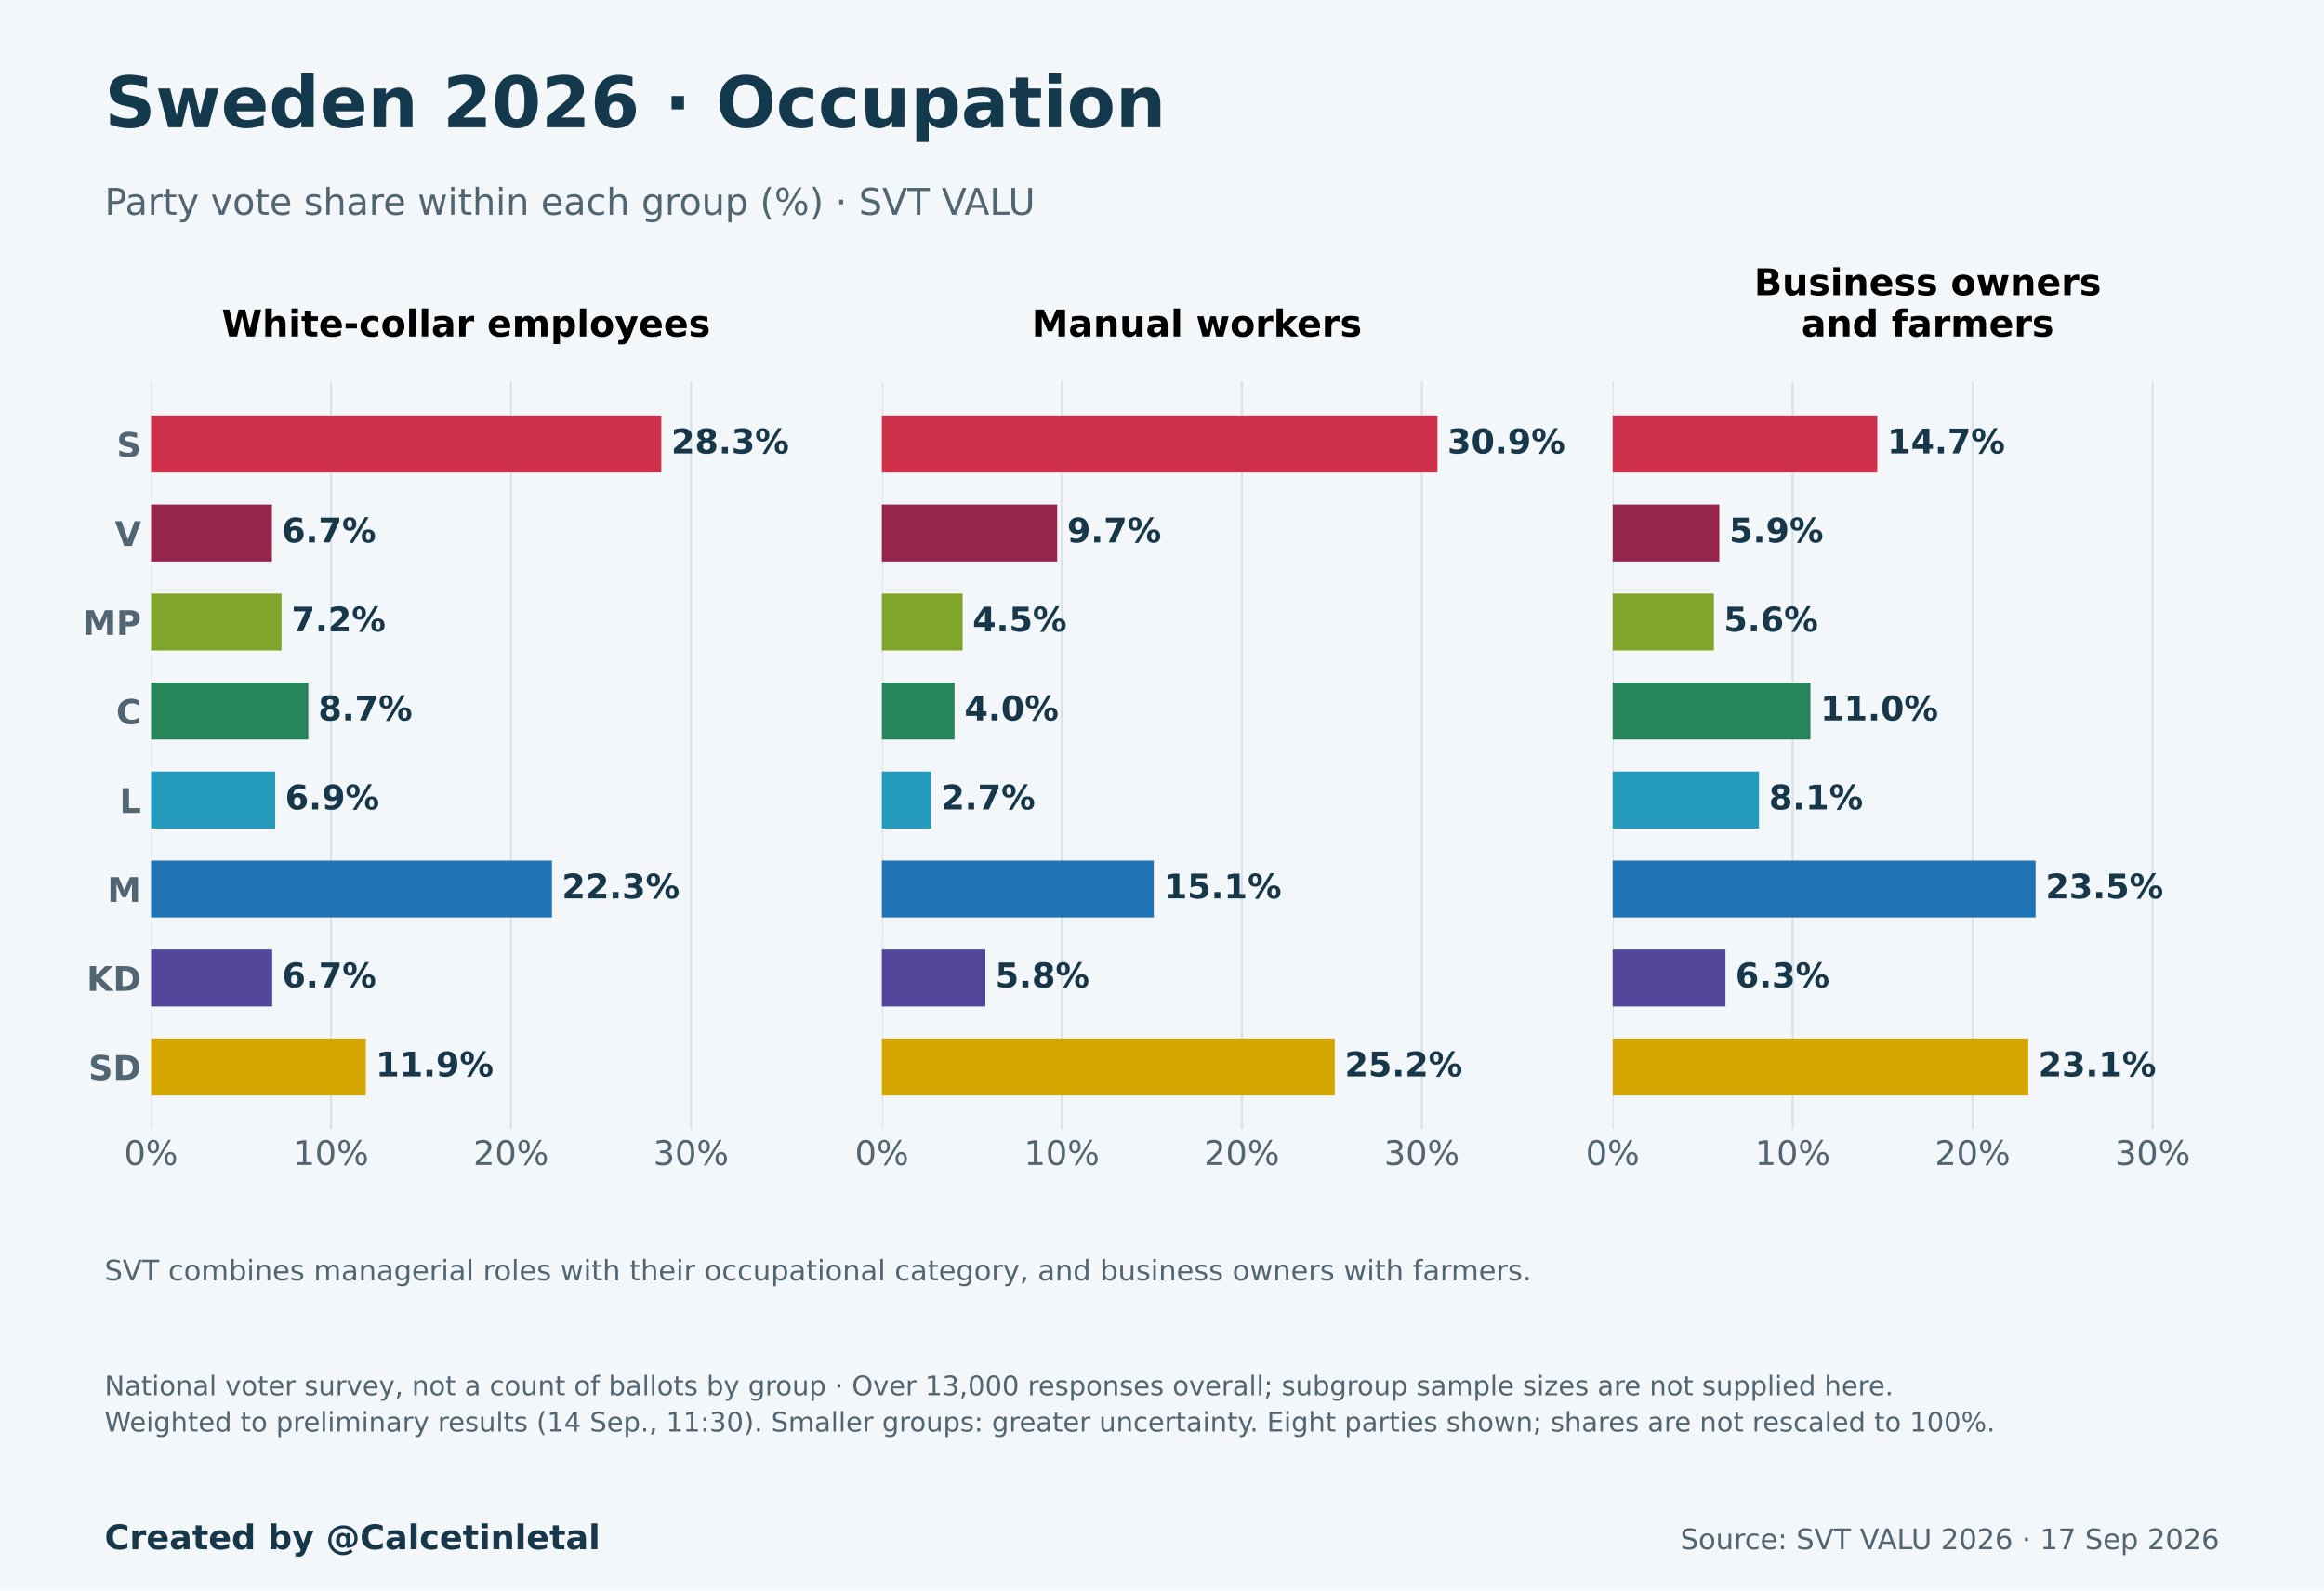
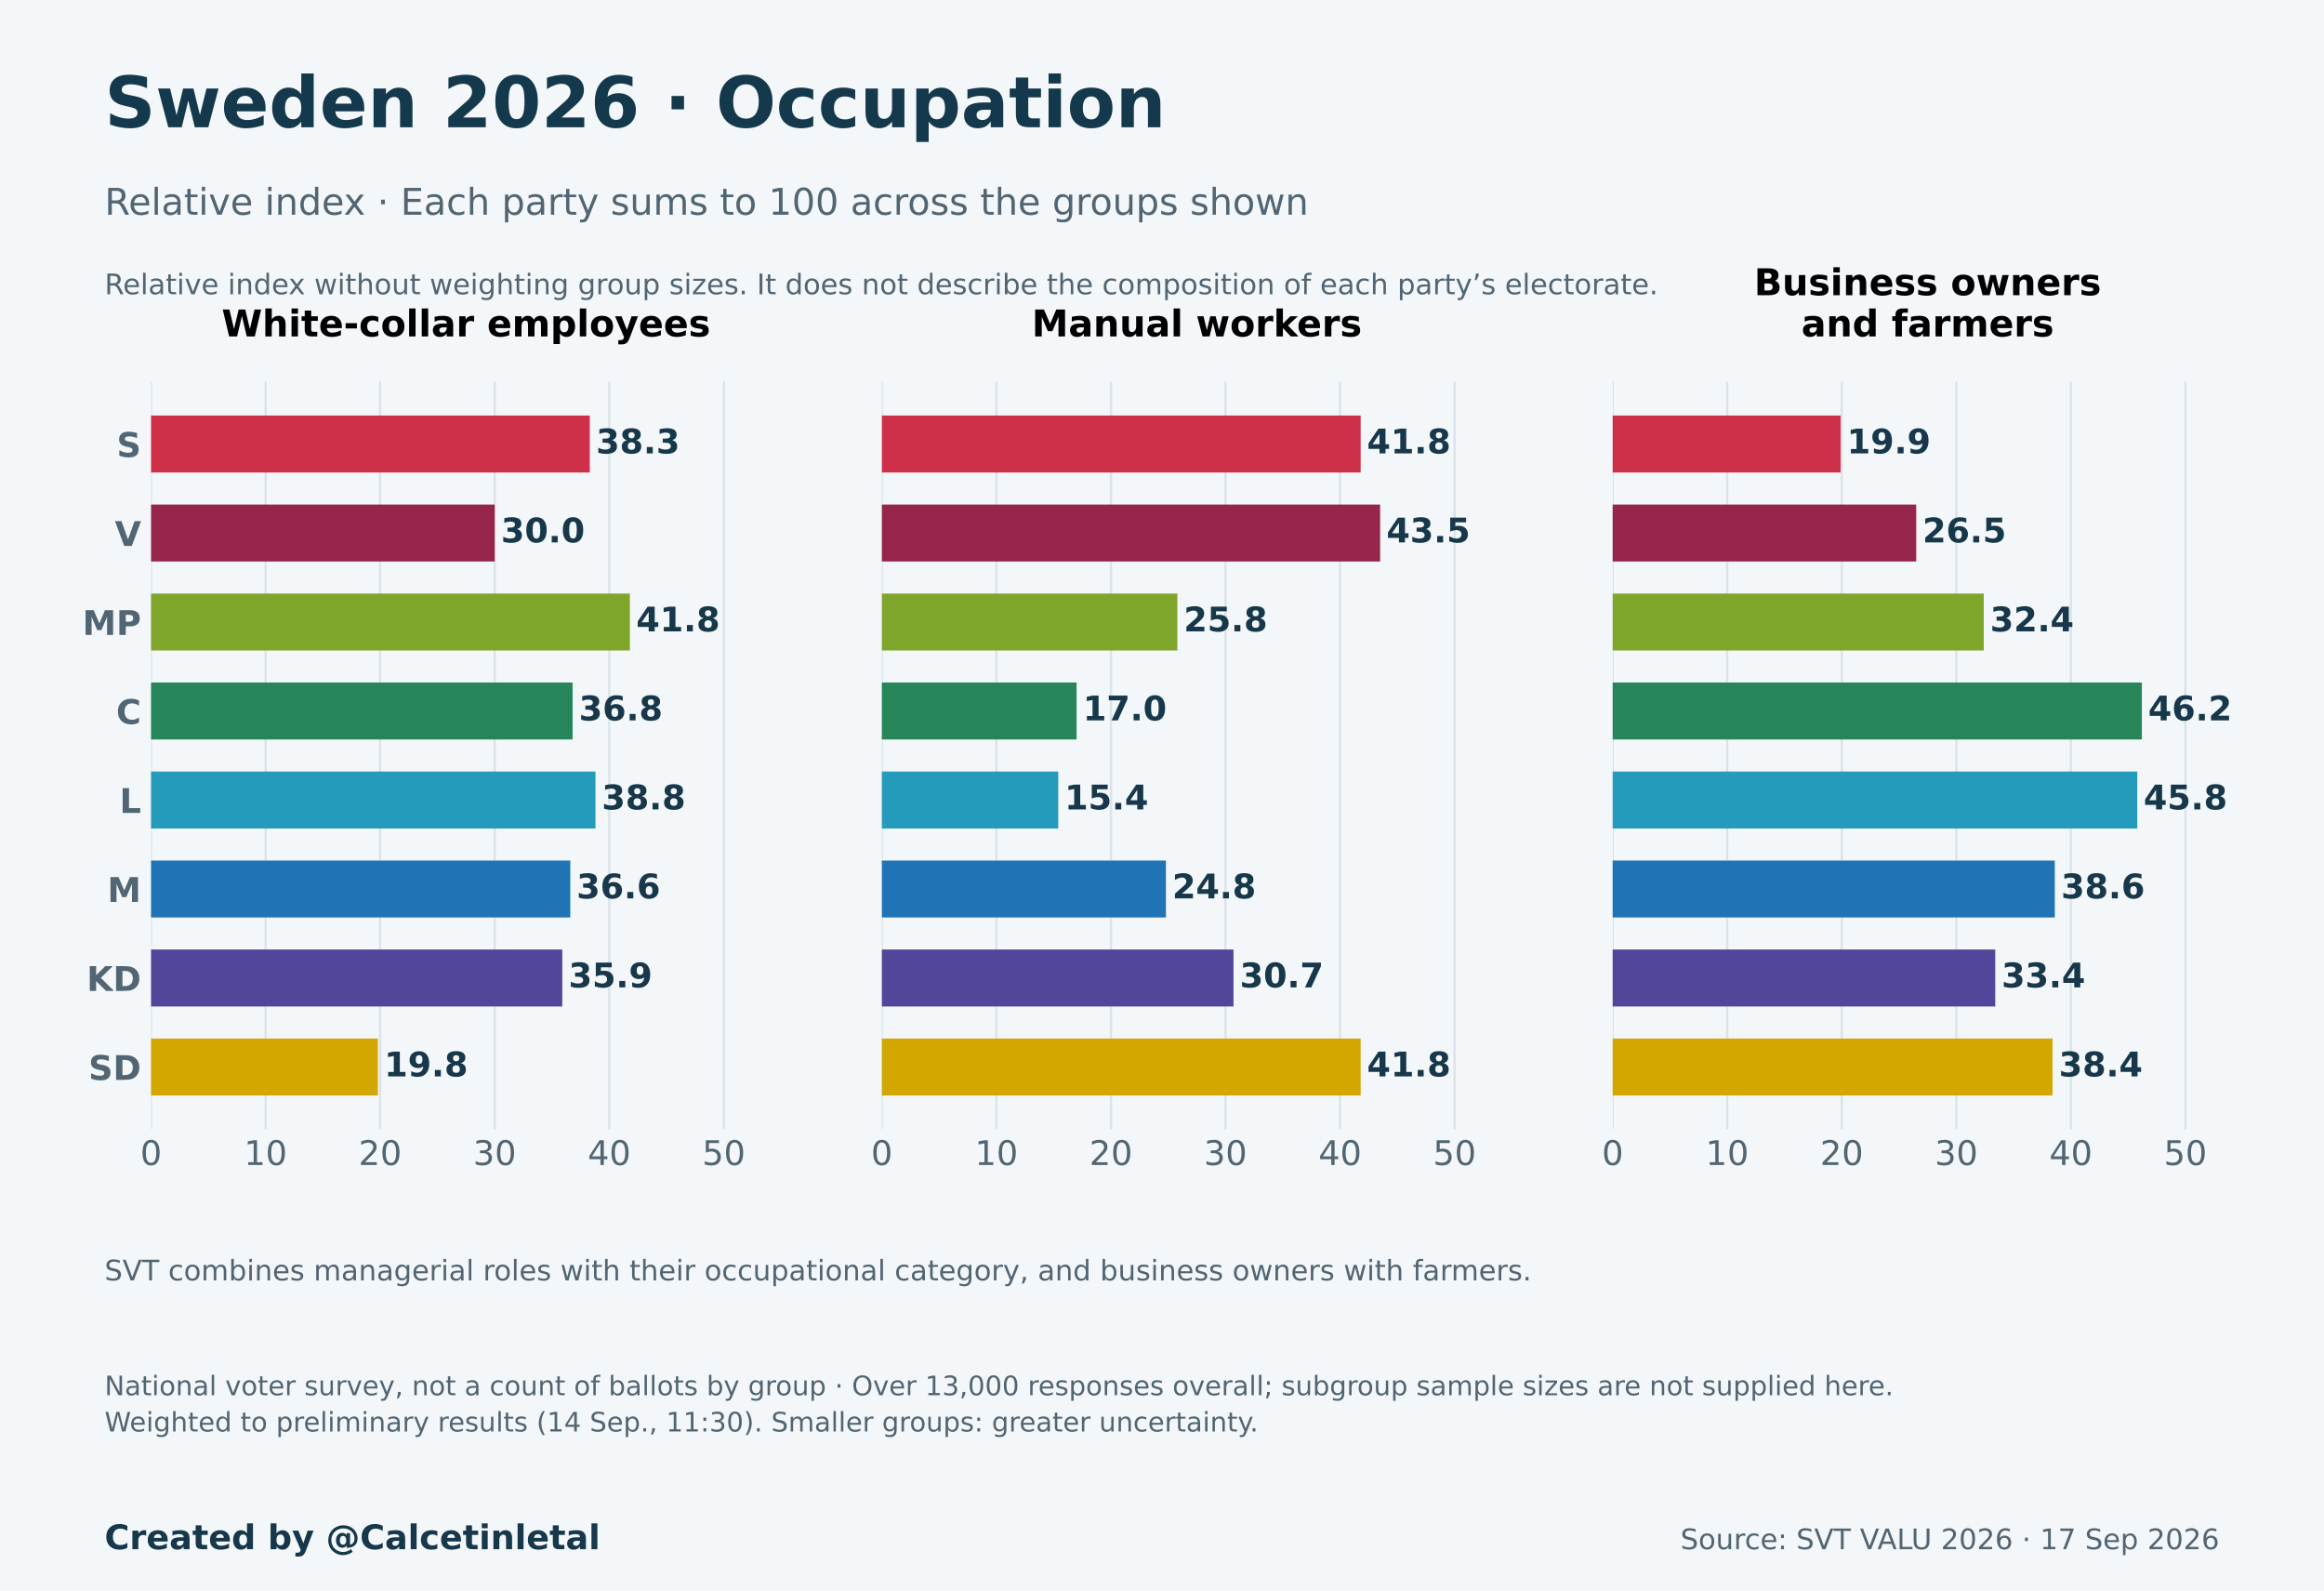
<svg xmlns="http://www.w3.org/2000/svg" xmlns:xlink="http://www.w3.org/1999/xlink" width="820.8pt" height="561.6pt" viewBox="0 0 820.8 561.6" version="1.1">
  <defs>
    <style type="text/css">*{stroke-linejoin: round; stroke-linecap: butt}</style>
  </defs>
  <g id="figure_1">
    <g id="patch_1">
-       <path d="M 0 561.6  L 820.8 561.6  L 820.8 0  L 0 0  z " style="fill: #f4f7fa" />
+       <path d="M 0 561.6 L 820.8 561.6 L 820.8 0 L 0 0 z " style="fill: #f4f7fa" />
    </g>
    <g id="axes_1">
      <g id="patch_2">
-         <path d="M 53.352 398.736  L 275.858 398.736  L 275.858 134.784  L 53.352 134.784  z " style="fill: #f4f7fa" />
+         <path d="M 53.352 398.736 L 275.858 398.736 L 275.858 134.784 L 53.352 134.784 z " style="fill: #f4f7fa" />
      </g>
      <g id="matplotlib.axis_1">
        <g id="xtick_1">
          <g id="line2d_1">
-             <path d="M 53.352 398.736  L 53.352 134.784  " clip-path="url(#pcc31efb329)" style="fill: none; stroke: #dae3eb; stroke-width: 0.8; stroke-linecap: square" />
+             <path d="M 53.352 398.736 L 53.352 134.784 " clip-path="url(#p7b05f5a764)" style="fill: none; stroke: #dae3eb; stroke-width: 0.8; stroke-linecap: square" />
          </g>
          <g id="line2d_2" />
          <g id="text_1">
-             <text style="font-size: 12px; font-family: 'DejaVu Sans'; text-anchor: middle; fill: #516572" x="53.352" y="411.354" transform="rotate(-0 53.352 411.3541)">0%</text>
+             <text style="font-size: 12px; font-family: 'DejaVu Sans'; text-anchor: middle; fill: #516572" x="53.352" y="411.354" transform="rotate(-0 53.352 411.3541)">0</text>
          </g>
        </g>
        <g id="xtick_2">
          <g id="line2d_3">
-             <path d="M 116.925 398.736  L 116.925 134.784  " clip-path="url(#pcc31efb329)" style="fill: none; stroke: #dae3eb; stroke-width: 0.8; stroke-linecap: square" />
+             <path d="M 93.808 398.736 L 93.808 134.784 " clip-path="url(#p7b05f5a764)" style="fill: none; stroke: #dae3eb; stroke-width: 0.8; stroke-linecap: square" />
          </g>
          <g id="line2d_4" />
          <g id="text_2">
-             <text style="font-size: 12px; font-family: 'DejaVu Sans'; text-anchor: middle; fill: #516572" x="116.925" y="411.354" transform="rotate(-0 116.9252 411.3541)">10%</text>
+             <text style="font-size: 12px; font-family: 'DejaVu Sans'; text-anchor: middle; fill: #516572" x="93.808" y="411.354" transform="rotate(-0 93.80764 411.3541)">10</text>
          </g>
        </g>
        <g id="xtick_3">
          <g id="line2d_5">
-             <path d="M 180.498 398.736  L 180.498 134.784  " clip-path="url(#pcc31efb329)" style="fill: none; stroke: #dae3eb; stroke-width: 0.8; stroke-linecap: square" />
+             <path d="M 134.263 398.736 L 134.263 134.784 " clip-path="url(#p7b05f5a764)" style="fill: none; stroke: #dae3eb; stroke-width: 0.8; stroke-linecap: square" />
          </g>
          <g id="line2d_6" />
          <g id="text_3">
-             <text style="font-size: 12px; font-family: 'DejaVu Sans'; text-anchor: middle; fill: #516572" x="180.498" y="411.354" transform="rotate(-0 180.4983 411.3541)">20%</text>
+             <text style="font-size: 12px; font-family: 'DejaVu Sans'; text-anchor: middle; fill: #516572" x="134.263" y="411.354" transform="rotate(-0 134.2633 411.3541)">20</text>
          </g>
        </g>
        <g id="xtick_4">
          <g id="line2d_7">
-             <path d="M 244.071 398.736  L 244.071 134.784  " clip-path="url(#pcc31efb329)" style="fill: none; stroke: #dae3eb; stroke-width: 0.8; stroke-linecap: square" />
+             <path d="M 174.719 398.736 L 174.719 134.784 " clip-path="url(#p7b05f5a764)" style="fill: none; stroke: #dae3eb; stroke-width: 0.8; stroke-linecap: square" />
          </g>
          <g id="line2d_8" />
          <g id="text_4">
-             <text style="font-size: 12px; font-family: 'DejaVu Sans'; text-anchor: middle; fill: #516572" x="244.071" y="411.354" transform="rotate(-0 244.0714 411.3541)">30%</text>
+             <text style="font-size: 12px; font-family: 'DejaVu Sans'; text-anchor: middle; fill: #516572" x="174.719" y="411.354" transform="rotate(-0 174.7189 411.3541)">30</text>
+           </g>
+         </g>
+         <g id="xtick_5">
+           <g id="line2d_9">
+             <path d="M 215.175 398.736 L 215.175 134.784 " clip-path="url(#p7b05f5a764)" style="fill: none; stroke: #dae3eb; stroke-width: 0.8; stroke-linecap: square" />
+           </g>
+           <g id="line2d_10" />
+           <g id="text_5">
+             <text style="font-size: 12px; font-family: 'DejaVu Sans'; text-anchor: middle; fill: #516572" x="215.175" y="411.354" transform="rotate(-0 215.1746 411.3541)">40</text>
+           </g>
+         </g>
+         <g id="xtick_6">
+           <g id="line2d_11">
+             <path d="M 255.63 398.736 L 255.63 134.784 " clip-path="url(#p7b05f5a764)" style="fill: none; stroke: #dae3eb; stroke-width: 0.8; stroke-linecap: square" />
+           </g>
+           <g id="line2d_12" />
+           <g id="text_6">
+             <text style="font-size: 12px; font-family: 'DejaVu Sans'; text-anchor: middle; fill: #516572" x="255.63" y="411.354" transform="rotate(-0 255.6302 411.3541)">50</text>
          </g>
        </g>
      </g>
      <g id="matplotlib.axis_2">
        <g id="ytick_1">
-           <g id="line2d_9" />
-           <g id="text_5">
+           <g id="line2d_13" />
+           <g id="text_7">
            <text style="font-weight: 700; font-size: 12px; font-family: 'DejaVu Sans'; text-anchor: end; fill: #516572" x="49.852" y="161.339" transform="rotate(-0 49.852 161.3391)">S</text>
          </g>
        </g>
        <g id="ytick_2">
-           <g id="line2d_10" />
-           <g id="text_6">
+           <g id="line2d_14" />
+           <g id="text_8">
            <text style="font-weight: 700; font-size: 12px; font-family: 'DejaVu Sans'; text-anchor: end; fill: #516572" x="49.852" y="192.762" transform="rotate(-0 49.852 192.7619)">V</text>
          </g>
        </g>
        <g id="ytick_3">
-           <g id="line2d_11" />
-           <g id="text_7">
+           <g id="line2d_15" />
+           <g id="text_9">
            <text style="font-weight: 700; font-size: 12px; font-family: 'DejaVu Sans'; text-anchor: end; fill: #516572" x="49.852" y="224.185" transform="rotate(-0 49.852 224.1848)">MP</text>
          </g>
        </g>
        <g id="ytick_4">
-           <g id="line2d_12" />
-           <g id="text_8">
+           <g id="line2d_16" />
+           <g id="text_10">
            <text style="font-weight: 700; font-size: 12px; font-family: 'DejaVu Sans'; text-anchor: end; fill: #516572" x="49.852" y="255.608" transform="rotate(-0 49.852 255.6076)">C</text>
          </g>
        </g>
        <g id="ytick_5">
-           <g id="line2d_13" />
-           <g id="text_9">
+           <g id="line2d_17" />
+           <g id="text_11">
            <text style="font-weight: 700; font-size: 12px; font-family: 'DejaVu Sans'; text-anchor: end; fill: #516572" x="49.852" y="287.03" transform="rotate(-0 49.852 287.0305)">L</text>
          </g>
        </g>
        <g id="ytick_6">
-           <g id="line2d_14" />
-           <g id="text_10">
+           <g id="line2d_18" />
+           <g id="text_12">
            <text style="font-weight: 700; font-size: 12px; font-family: 'DejaVu Sans'; text-anchor: end; fill: #516572" x="49.852" y="318.453" transform="rotate(-0 49.852 318.4533)">M</text>
          </g>
        </g>
        <g id="ytick_7">
-           <g id="line2d_15" />
-           <g id="text_11">
+           <g id="line2d_19" />
+           <g id="text_13">
            <text style="font-weight: 700; font-size: 12px; font-family: 'DejaVu Sans'; text-anchor: end; fill: #516572" x="49.852" y="349.876" transform="rotate(-0 49.852 349.8762)">KD</text>
          </g>
        </g>
        <g id="ytick_8">
-           <g id="line2d_16" />
-           <g id="text_12">
+           <g id="line2d_20" />
+           <g id="text_14">
            <text style="font-weight: 700; font-size: 12px; font-family: 'DejaVu Sans'; text-anchor: end; fill: #516572" x="49.852" y="381.299" transform="rotate(-0 49.852 381.2991)">SD</text>
          </g>
        </g>
      </g>
      <g id="patch_3">
-         <path d="M 53.352 146.725  L 233.564 146.725  L 233.564 166.835  L 53.352 166.835  z " clip-path="url(#pcc31efb329)" style="fill: #cf3049" />
+         <path d="M 53.352 146.725 L 208.297 146.725 L 208.297 166.835 L 53.352 166.835 z " clip-path="url(#p7b05f5a764)" style="fill: #cf3049" />
      </g>
      <g id="patch_4">
-         <path d="M 53.352 178.148  L 96.044 178.148  L 96.044 198.258  L 53.352 198.258  z " clip-path="url(#pcc31efb329)" style="fill: #96254b" />
+         <path d="M 53.352 178.148 L 174.719 178.148 L 174.719 198.258 L 53.352 198.258 z " clip-path="url(#p7b05f5a764)" style="fill: #96254b" />
      </g>
      <g id="patch_5">
-         <path d="M 53.352 209.57  L 99.434 209.57  L 99.434 229.681  L 53.352 229.681  z " clip-path="url(#pcc31efb329)" style="fill: #80a52b" />
+         <path d="M 53.352 209.57 L 222.457 209.57 L 222.457 229.681 L 53.352 229.681 z " clip-path="url(#p7b05f5a764)" style="fill: #80a52b" />
      </g>
      <g id="patch_6">
-         <path d="M 53.352 240.993  L 108.898 240.993  L 108.898 261.104  L 53.352 261.104  z " clip-path="url(#pcc31efb329)" style="fill: #268659" />
+         <path d="M 53.352 240.993 L 202.229 240.993 L 202.229 261.104 L 53.352 261.104 z " clip-path="url(#p7b05f5a764)" style="fill: #268659" />
      </g>
      <g id="patch_7">
-         <path d="M 53.352 272.416  L 97.202 272.416  L 97.202 292.527  L 53.352 292.527  z " clip-path="url(#pcc31efb329)" style="fill: #259bbb" />
+         <path d="M 53.352 272.416 L 210.32 272.416 L 210.32 292.527 L 53.352 292.527 z " clip-path="url(#p7b05f5a764)" style="fill: #259bbb" />
      </g>
      <g id="patch_8">
-         <path d="M 53.352 303.839  L 194.933 303.839  L 194.933 323.95  L 53.352 323.95  z " clip-path="url(#pcc31efb329)" style="fill: #2074b6" />
+         <path d="M 53.352 303.839 L 201.42 303.839 L 201.42 323.95 L 53.352 323.95 z " clip-path="url(#p7b05f5a764)" style="fill: #2074b6" />
      </g>
      <g id="patch_9">
-         <path d="M 53.352 335.262  L 96.141 335.262  L 96.141 355.372  L 53.352 355.372  z " clip-path="url(#pcc31efb329)" style="fill: #51469a" />
+         <path d="M 53.352 335.262 L 198.588 335.262 L 198.588 355.372 L 53.352 355.372 z " clip-path="url(#p7b05f5a764)" style="fill: #51469a" />
      </g>
      <g id="patch_10">
-         <path d="M 53.352 366.685  L 129.208 366.685  L 129.208 386.795  L 53.352 386.795  z " clip-path="url(#pcc31efb329)" style="fill: #d3a700" />
-       </g>
-       <g id="text_13">
-         <text style="font-weight: 700; font-size: 12px; font-family: 'DejaVu Sans'; text-anchor: start; fill: #17384a" x="237.06" y="160.091" transform="rotate(-0 237.0601 160.0913)">28.3%</text>
-       </g>
-       <g id="text_14">
-         <text style="font-weight: 700; font-size: 12px; font-family: 'DejaVu Sans'; text-anchor: start; fill: #17384a" x="99.54" y="191.514" transform="rotate(-0 99.54049 191.5141)">6.7%</text>
+         <path d="M 53.352 366.685 L 133.454 366.685 L 133.454 386.795 L 53.352 386.795 z " clip-path="url(#p7b05f5a764)" style="fill: #d3a700" />
      </g>
      <g id="text_15">
-         <text style="font-weight: 700; font-size: 12px; font-family: 'DejaVu Sans'; text-anchor: start; fill: #17384a" x="102.93" y="222.937" transform="rotate(-0 102.9303 222.937)">7.2%</text>
+         <text style="font-weight: 700; font-size: 12px; font-family: 'DejaVu Sans'; text-anchor: start; fill: #17384a" x="210.522" y="160.091" transform="rotate(-0 210.5222 160.0913)">38.3</text>
      </g>
      <g id="text_16">
-         <text style="font-weight: 700; font-size: 12px; font-family: 'DejaVu Sans'; text-anchor: start; fill: #17384a" x="112.394" y="254.36" transform="rotate(-0 112.3943 254.3598)">8.7%</text>
+         <text style="font-weight: 700; font-size: 12px; font-family: 'DejaVu Sans'; text-anchor: start; fill: #17384a" x="176.944" y="191.514" transform="rotate(-0 176.944 191.5141)">30.0</text>
      </g>
      <g id="text_17">
-         <text style="font-weight: 700; font-size: 12px; font-family: 'DejaVu Sans'; text-anchor: start; fill: #17384a" x="100.699" y="285.783" transform="rotate(-0 100.6987 285.7827)">6.9%</text>
+         <text style="font-weight: 700; font-size: 12px; font-family: 'DejaVu Sans'; text-anchor: start; fill: #17384a" x="224.682" y="222.937" transform="rotate(-0 224.6816 222.937)">41.8</text>
      </g>
      <g id="text_18">
-         <text style="font-weight: 700; font-size: 12px; font-family: 'DejaVu Sans'; text-anchor: start; fill: #17384a" x="198.43" y="317.206" transform="rotate(-0 198.4296 317.2055)">22.3%</text>
+         <text style="font-weight: 700; font-size: 12px; font-family: 'DejaVu Sans'; text-anchor: start; fill: #17384a" x="204.454" y="254.36" transform="rotate(-0 204.4538 254.3598)">36.8</text>
      </g>
      <g id="text_19">
-         <text style="font-weight: 700; font-size: 12px; font-family: 'DejaVu Sans'; text-anchor: start; fill: #17384a" x="99.638" y="348.628" transform="rotate(-0 99.63795 348.6284)">6.7%</text>
+         <text style="font-weight: 700; font-size: 12px; font-family: 'DejaVu Sans'; text-anchor: start; fill: #17384a" x="212.545" y="285.783" transform="rotate(-0 212.5449 285.7827)">38.8</text>
      </g>
      <g id="text_20">
-         <text style="font-weight: 700; font-size: 12px; font-family: 'DejaVu Sans'; text-anchor: start; fill: #17384a" x="132.704" y="380.051" transform="rotate(-0 132.7041 380.0512)">11.9%</text>
+         <text style="font-weight: 700; font-size: 12px; font-family: 'DejaVu Sans'; text-anchor: start; fill: #17384a" x="203.645" y="317.206" transform="rotate(-0 203.6447 317.2055)">36.6</text>
      </g>
      <g id="text_21">
+         <text style="font-weight: 700; font-size: 12px; font-family: 'DejaVu Sans'; text-anchor: start; fill: #17384a" x="200.813" y="348.628" transform="rotate(-0 200.8128 348.6284)">35.9</text>
+       </g>
+       <g id="text_22">
+         <text style="font-weight: 700; font-size: 12px; font-family: 'DejaVu Sans'; text-anchor: start; fill: #17384a" x="135.679" y="380.051" transform="rotate(-0 135.6792 380.0512)">19.8</text>
+       </g>
+       <g id="text_23">
        <text style="font-weight: 700; font-size: 13px; font-family: 'DejaVu Sans'; text-anchor: middle" x="164.605" y="118.784" transform="rotate(-0 164.605 118.784)">White-collar employees</text>
      </g>
    </g>
    <g id="axes_2">
      <g id="patch_11">
-         <path d="M 311.459 398.736  L 533.965 398.736  L 533.965 134.784  L 311.459 134.784  z " style="fill: #f4f7fa" />
+         <path d="M 311.459 398.736 L 533.965 398.736 L 533.965 134.784 L 311.459 134.784 z " style="fill: #f4f7fa" />
      </g>
      <g id="matplotlib.axis_3">
-         <g id="xtick_5">
-           <g id="line2d_17">
-             <path d="M 311.459 398.736  L 311.459 134.784  " clip-path="url(#pceb20cd1c9)" style="fill: none; stroke: #dae3eb; stroke-width: 0.8; stroke-linecap: square" />
-           </g>
-           <g id="line2d_18" />
-           <g id="text_22">
-             <text style="font-size: 12px; font-family: 'DejaVu Sans'; text-anchor: middle; fill: #516572" x="311.459" y="411.354" transform="rotate(-0 311.459 411.3541)">0%</text>
-           </g>
-         </g>
-         <g id="xtick_6">
-           <g id="line2d_19">
-             <path d="M 375.032 398.736  L 375.032 134.784  " clip-path="url(#pceb20cd1c9)" style="fill: none; stroke: #dae3eb; stroke-width: 0.8; stroke-linecap: square" />
-           </g>
-           <g id="line2d_20" />
-           <g id="text_23">
-             <text style="font-size: 12px; font-family: 'DejaVu Sans'; text-anchor: middle; fill: #516572" x="375.032" y="411.354" transform="rotate(-0 375.0321 411.3541)">10%</text>
-           </g>
-         </g>
        <g id="xtick_7">
          <g id="line2d_21">
-             <path d="M 438.605 398.736  L 438.605 134.784  " clip-path="url(#pceb20cd1c9)" style="fill: none; stroke: #dae3eb; stroke-width: 0.8; stroke-linecap: square" />
+             <path d="M 311.459 398.736 L 311.459 134.784 " clip-path="url(#p2b191d62ea)" style="fill: none; stroke: #dae3eb; stroke-width: 0.8; stroke-linecap: square" />
          </g>
          <g id="line2d_22" />
          <g id="text_24">
-             <text style="font-size: 12px; font-family: 'DejaVu Sans'; text-anchor: middle; fill: #516572" x="438.605" y="411.354" transform="rotate(-0 438.6053 411.3541)">20%</text>
+             <text style="font-size: 12px; font-family: 'DejaVu Sans'; text-anchor: middle; fill: #516572" x="311.459" y="411.354" transform="rotate(-0 311.459 411.3541)">0</text>
          </g>
        </g>
        <g id="xtick_8">
          <g id="line2d_23">
-             <path d="M 502.178 398.736  L 502.178 134.784  " clip-path="url(#pceb20cd1c9)" style="fill: none; stroke: #dae3eb; stroke-width: 0.8; stroke-linecap: square" />
+             <path d="M 351.915 398.736 L 351.915 134.784 " clip-path="url(#p2b191d62ea)" style="fill: none; stroke: #dae3eb; stroke-width: 0.8; stroke-linecap: square" />
          </g>
          <g id="line2d_24" />
          <g id="text_25">
-             <text style="font-size: 12px; font-family: 'DejaVu Sans'; text-anchor: middle; fill: #516572" x="502.178" y="411.354" transform="rotate(-0 502.1784 411.3541)">30%</text>
+             <text style="font-size: 12px; font-family: 'DejaVu Sans'; text-anchor: middle; fill: #516572" x="351.915" y="411.354" transform="rotate(-0 351.9146 411.3541)">10</text>
+           </g>
+         </g>
+         <g id="xtick_9">
+           <g id="line2d_25">
+             <path d="M 392.37 398.736 L 392.37 134.784 " clip-path="url(#p2b191d62ea)" style="fill: none; stroke: #dae3eb; stroke-width: 0.8; stroke-linecap: square" />
+           </g>
+           <g id="line2d_26" />
+           <g id="text_26">
+             <text style="font-size: 12px; font-family: 'DejaVu Sans'; text-anchor: middle; fill: #516572" x="392.37" y="411.354" transform="rotate(-0 392.3703 411.3541)">20</text>
+           </g>
+         </g>
+         <g id="xtick_10">
+           <g id="line2d_27">
+             <path d="M 432.826 398.736 L 432.826 134.784 " clip-path="url(#p2b191d62ea)" style="fill: none; stroke: #dae3eb; stroke-width: 0.8; stroke-linecap: square" />
+           </g>
+           <g id="line2d_28" />
+           <g id="text_27">
+             <text style="font-size: 12px; font-family: 'DejaVu Sans'; text-anchor: middle; fill: #516572" x="432.826" y="411.354" transform="rotate(-0 432.8259 411.3541)">30</text>
+           </g>
+         </g>
+         <g id="xtick_11">
+           <g id="line2d_29">
+             <path d="M 473.282 398.736 L 473.282 134.784 " clip-path="url(#p2b191d62ea)" style="fill: none; stroke: #dae3eb; stroke-width: 0.8; stroke-linecap: square" />
+           </g>
+           <g id="line2d_30" />
+           <g id="text_28">
+             <text style="font-size: 12px; font-family: 'DejaVu Sans'; text-anchor: middle; fill: #516572" x="473.282" y="411.354" transform="rotate(-0 473.2816 411.3541)">40</text>
+           </g>
+         </g>
+         <g id="xtick_12">
+           <g id="line2d_31">
+             <path d="M 513.737 398.736 L 513.737 134.784 " clip-path="url(#p2b191d62ea)" style="fill: none; stroke: #dae3eb; stroke-width: 0.8; stroke-linecap: square" />
+           </g>
+           <g id="line2d_32" />
+           <g id="text_29">
+             <text style="font-size: 12px; font-family: 'DejaVu Sans'; text-anchor: middle; fill: #516572" x="513.737" y="411.354" transform="rotate(-0 513.7372 411.3541)">50</text>
          </g>
        </g>
      </g>
      <g id="matplotlib.axis_4">
        <g id="ytick_9">
-           <g id="line2d_25" />
+           <g id="line2d_33" />
        </g>
        <g id="ytick_10">
-           <g id="line2d_26" />
+           <g id="line2d_34" />
        </g>
        <g id="ytick_11">
-           <g id="line2d_27" />
+           <g id="line2d_35" />
        </g>
        <g id="ytick_12">
-           <g id="line2d_28" />
+           <g id="line2d_36" />
        </g>
        <g id="ytick_13">
-           <g id="line2d_29" />
+           <g id="line2d_37" />
        </g>
        <g id="ytick_14">
-           <g id="line2d_30" />
+           <g id="line2d_38" />
        </g>
        <g id="ytick_15">
-           <g id="line2d_31" />
+           <g id="line2d_39" />
        </g>
        <g id="ytick_16">
-           <g id="line2d_32" />
+           <g id="line2d_40" />
        </g>
      </g>
      <g id="patch_12">
-         <path d="M 311.459 146.725  L 507.703 146.725  L 507.703 166.835  L 311.459 166.835  z " clip-path="url(#pceb20cd1c9)" style="fill: #cf3049" />
+         <path d="M 311.459 146.725 L 480.564 146.725 L 480.564 166.835 L 311.459 166.835 z " clip-path="url(#p2b191d62ea)" style="fill: #cf3049" />
      </g>
      <g id="patch_13">
-         <path d="M 311.459 178.148  L 373.384 178.148  L 373.384 198.258  L 311.459 198.258  z " clip-path="url(#pceb20cd1c9)" style="fill: #96254b" />
+         <path d="M 311.459 178.148 L 487.441 178.148 L 487.441 198.258 L 311.459 198.258 z " clip-path="url(#p2b191d62ea)" style="fill: #96254b" />
      </g>
      <g id="patch_14">
-         <path d="M 311.459 209.57  L 339.986 209.57  L 339.986 229.681  L 311.459 229.681  z " clip-path="url(#pceb20cd1c9)" style="fill: #80a52b" />
+         <path d="M 311.459 209.57 L 415.835 209.57 L 415.835 229.681 L 311.459 229.681 z " clip-path="url(#p2b191d62ea)" style="fill: #80a52b" />
      </g>
      <g id="patch_15">
-         <path d="M 311.459 240.993  L 337.128 240.993  L 337.128 261.104  L 311.459 261.104  z " clip-path="url(#pceb20cd1c9)" style="fill: #268659" />
+         <path d="M 311.459 240.993 L 380.234 240.993 L 380.234 261.104 L 311.459 261.104 z " clip-path="url(#p2b191d62ea)" style="fill: #268659" />
      </g>
      <g id="patch_16">
-         <path d="M 311.459 272.416  L 328.867 272.416  L 328.867 292.527  L 311.459 292.527  z " clip-path="url(#pceb20cd1c9)" style="fill: #259bbb" />
+         <path d="M 311.459 272.416 L 373.761 272.416 L 373.761 292.527 L 311.459 292.527 z " clip-path="url(#p2b191d62ea)" style="fill: #259bbb" />
      </g>
      <g id="patch_17">
-         <path d="M 311.459 303.839  L 407.494 303.839  L 407.494 323.95  L 311.459 323.95  z " clip-path="url(#pceb20cd1c9)" style="fill: #2074b6" />
+         <path d="M 311.459 303.839 L 411.789 303.839 L 411.789 323.95 L 311.459 323.95 z " clip-path="url(#p2b191d62ea)" style="fill: #2074b6" />
      </g>
      <g id="patch_18">
-         <path d="M 311.459 335.262  L 348.02 335.262  L 348.02 355.372  L 311.459 355.372  z " clip-path="url(#pceb20cd1c9)" style="fill: #51469a" />
+         <path d="M 311.459 335.262 L 435.658 335.262 L 435.658 355.372 L 311.459 355.372 z " clip-path="url(#p2b191d62ea)" style="fill: #51469a" />
      </g>
      <g id="patch_19">
-         <path d="M 311.459 366.685  L 471.419 366.685  L 471.419 386.795  L 311.459 386.795  z " clip-path="url(#pceb20cd1c9)" style="fill: #d3a700" />
-       </g>
-       <g id="text_26">
-         <text style="font-weight: 700; font-size: 12px; font-family: 'DejaVu Sans'; text-anchor: start; fill: #17384a" x="511.2" y="160.091" transform="rotate(-0 511.1999 160.0913)">30.9%</text>
-       </g>
-       <g id="text_27">
-         <text style="font-weight: 700; font-size: 12px; font-family: 'DejaVu Sans'; text-anchor: start; fill: #17384a" x="376.881" y="191.514" transform="rotate(-0 376.8808 191.5141)">9.7%</text>
-       </g>
-       <g id="text_28">
-         <text style="font-weight: 700; font-size: 12px; font-family: 'DejaVu Sans'; text-anchor: start; fill: #17384a" x="343.482" y="222.937" transform="rotate(-0 343.4821 222.937)">4.5%</text>
-       </g>
-       <g id="text_29">
-         <text style="font-weight: 700; font-size: 12px; font-family: 'DejaVu Sans'; text-anchor: start; fill: #17384a" x="340.625" y="254.36" transform="rotate(-0 340.625 254.3598)">4.0%</text>
+         <path d="M 311.459 366.685 L 480.564 366.685 L 480.564 386.795 L 311.459 386.795 z " clip-path="url(#p2b191d62ea)" style="fill: #d3a700" />
      </g>
      <g id="text_30">
-         <text style="font-weight: 700; font-size: 12px; font-family: 'DejaVu Sans'; text-anchor: start; fill: #17384a" x="332.363" y="285.783" transform="rotate(-0 332.3633 285.7827)">2.7%</text>
+         <text style="font-weight: 700; font-size: 12px; font-family: 'DejaVu Sans'; text-anchor: start; fill: #17384a" x="482.789" y="160.091" transform="rotate(-0 482.7886 160.0913)">41.8</text>
      </g>
      <g id="text_31">
-         <text style="font-weight: 700; font-size: 12px; font-family: 'DejaVu Sans'; text-anchor: start; fill: #17384a" x="410.991" y="317.206" transform="rotate(-0 410.9909 317.2055)">15.1%</text>
+         <text style="font-weight: 700; font-size: 12px; font-family: 'DejaVu Sans'; text-anchor: start; fill: #17384a" x="489.666" y="191.514" transform="rotate(-0 489.6661 191.5141)">43.5</text>
      </g>
      <g id="text_32">
-         <text style="font-weight: 700; font-size: 12px; font-family: 'DejaVu Sans'; text-anchor: start; fill: #17384a" x="351.517" y="348.628" transform="rotate(-0 351.5166 348.6284)">5.8%</text>
+         <text style="font-weight: 700; font-size: 12px; font-family: 'DejaVu Sans'; text-anchor: start; fill: #17384a" x="418.06" y="222.937" transform="rotate(-0 418.0596 222.937)">25.8</text>
      </g>
      <g id="text_33">
-         <text style="font-weight: 700; font-size: 12px; font-family: 'DejaVu Sans'; text-anchor: start; fill: #17384a" x="474.915" y="380.051" transform="rotate(-0 474.9152 380.0512)">25.2%</text>
+         <text style="font-weight: 700; font-size: 12px; font-family: 'DejaVu Sans'; text-anchor: start; fill: #17384a" x="382.459" y="254.36" transform="rotate(-0 382.4586 254.3598)">17.0</text>
      </g>
      <g id="text_34">
+         <text style="font-weight: 700; font-size: 12px; font-family: 'DejaVu Sans'; text-anchor: start; fill: #17384a" x="375.986" y="285.783" transform="rotate(-0 375.9857 285.7827)">15.4</text>
+       </g>
+       <g id="text_35">
+         <text style="font-weight: 700; font-size: 12px; font-family: 'DejaVu Sans'; text-anchor: start; fill: #17384a" x="414.014" y="317.206" transform="rotate(-0 414.014 317.2055)">24.8</text>
+       </g>
+       <g id="text_36">
+         <text style="font-weight: 700; font-size: 12px; font-family: 'DejaVu Sans'; text-anchor: start; fill: #17384a" x="437.883" y="348.628" transform="rotate(-0 437.8829 348.6284)">30.7</text>
+       </g>
+       <g id="text_37">
+         <text style="font-weight: 700; font-size: 12px; font-family: 'DejaVu Sans'; text-anchor: start; fill: #17384a" x="482.789" y="380.051" transform="rotate(-0 482.7886 380.0512)">41.8</text>
+       </g>
+       <g id="text_38">
        <text style="font-weight: 700; font-size: 13px; font-family: 'DejaVu Sans'; text-anchor: middle" x="422.712" y="118.784" transform="rotate(-0 422.712 118.784)">Manual workers</text>
      </g>
    </g>
    <g id="axes_3">
      <g id="patch_20">
-         <path d="M 569.566 398.736  L 792.072 398.736  L 792.072 134.784  L 569.566 134.784  z " style="fill: #f4f7fa" />
+         <path d="M 569.566 398.736 L 792.072 398.736 L 792.072 134.784 L 569.566 134.784 z " style="fill: #f4f7fa" />
      </g>
      <g id="matplotlib.axis_5">
-         <g id="xtick_9">
-           <g id="line2d_33">
-             <path d="M 569.566 398.736  L 569.566 134.784  " clip-path="url(#pceea9913f6)" style="fill: none; stroke: #dae3eb; stroke-width: 0.8; stroke-linecap: square" />
-           </g>
-           <g id="line2d_34" />
-           <g id="text_35">
-             <text style="font-size: 12px; font-family: 'DejaVu Sans'; text-anchor: middle; fill: #516572" x="569.566" y="411.354" transform="rotate(-0 569.566 411.3541)">0%</text>
-           </g>
-         </g>
-         <g id="xtick_10">
-           <g id="line2d_35">
-             <path d="M 633.139 398.736  L 633.139 134.784  " clip-path="url(#pceea9913f6)" style="fill: none; stroke: #dae3eb; stroke-width: 0.8; stroke-linecap: square" />
-           </g>
-           <g id="line2d_36" />
-           <g id="text_36">
-             <text style="font-size: 12px; font-family: 'DejaVu Sans'; text-anchor: middle; fill: #516572" x="633.139" y="411.354" transform="rotate(-0 633.1391 411.3541)">10%</text>
-           </g>
-         </g>
-         <g id="xtick_11">
-           <g id="line2d_37">
-             <path d="M 696.712 398.736  L 696.712 134.784  " clip-path="url(#pceea9913f6)" style="fill: none; stroke: #dae3eb; stroke-width: 0.8; stroke-linecap: square" />
-           </g>
-           <g id="line2d_38" />
-           <g id="text_37">
-             <text style="font-size: 12px; font-family: 'DejaVu Sans'; text-anchor: middle; fill: #516572" x="696.712" y="411.354" transform="rotate(-0 696.7123 411.3541)">20%</text>
-           </g>
-         </g>
-         <g id="xtick_12">
-           <g id="line2d_39">
-             <path d="M 760.285 398.736  L 760.285 134.784  " clip-path="url(#pceea9913f6)" style="fill: none; stroke: #dae3eb; stroke-width: 0.8; stroke-linecap: square" />
-           </g>
-           <g id="line2d_40" />
-           <g id="text_38">
-             <text style="font-size: 12px; font-family: 'DejaVu Sans'; text-anchor: middle; fill: #516572" x="760.285" y="411.354" transform="rotate(-0 760.2854 411.3541)">30%</text>
+         <g id="xtick_13">
+           <g id="line2d_41">
+             <path d="M 569.566 398.736 L 569.566 134.784 " clip-path="url(#p03e544c5f4)" style="fill: none; stroke: #dae3eb; stroke-width: 0.8; stroke-linecap: square" />
+           </g>
+           <g id="line2d_42" />
+           <g id="text_39">
+             <text style="font-size: 12px; font-family: 'DejaVu Sans'; text-anchor: middle; fill: #516572" x="569.566" y="411.354" transform="rotate(-0 569.566 411.3541)">0</text>
+           </g>
+         </g>
+         <g id="xtick_14">
+           <g id="line2d_43">
+             <path d="M 610.022 398.736 L 610.022 134.784 " clip-path="url(#p03e544c5f4)" style="fill: none; stroke: #dae3eb; stroke-width: 0.8; stroke-linecap: square" />
+           </g>
+           <g id="line2d_44" />
+           <g id="text_40">
+             <text style="font-size: 12px; font-family: 'DejaVu Sans'; text-anchor: middle; fill: #516572" x="610.022" y="411.354" transform="rotate(-0 610.0216 411.3541)">10</text>
+           </g>
+         </g>
+         <g id="xtick_15">
+           <g id="line2d_45">
+             <path d="M 650.477 398.736 L 650.477 134.784 " clip-path="url(#p03e544c5f4)" style="fill: none; stroke: #dae3eb; stroke-width: 0.8; stroke-linecap: square" />
+           </g>
+           <g id="line2d_46" />
+           <g id="text_41">
+             <text style="font-size: 12px; font-family: 'DejaVu Sans'; text-anchor: middle; fill: #516572" x="650.477" y="411.354" transform="rotate(-0 650.4773 411.3541)">20</text>
+           </g>
+         </g>
+         <g id="xtick_16">
+           <g id="line2d_47">
+             <path d="M 690.933 398.736 L 690.933 134.784 " clip-path="url(#p03e544c5f4)" style="fill: none; stroke: #dae3eb; stroke-width: 0.8; stroke-linecap: square" />
+           </g>
+           <g id="line2d_48" />
+           <g id="text_42">
+             <text style="font-size: 12px; font-family: 'DejaVu Sans'; text-anchor: middle; fill: #516572" x="690.933" y="411.354" transform="rotate(-0 690.9329 411.3541)">30</text>
+           </g>
+         </g>
+         <g id="xtick_17">
+           <g id="line2d_49">
+             <path d="M 731.389 398.736 L 731.389 134.784 " clip-path="url(#p03e544c5f4)" style="fill: none; stroke: #dae3eb; stroke-width: 0.8; stroke-linecap: square" />
+           </g>
+           <g id="line2d_50" />
+           <g id="text_43">
+             <text style="font-size: 12px; font-family: 'DejaVu Sans'; text-anchor: middle; fill: #516572" x="731.389" y="411.354" transform="rotate(-0 731.3885 411.3541)">40</text>
+           </g>
+         </g>
+         <g id="xtick_18">
+           <g id="line2d_51">
+             <path d="M 771.844 398.736 L 771.844 134.784 " clip-path="url(#p03e544c5f4)" style="fill: none; stroke: #dae3eb; stroke-width: 0.8; stroke-linecap: square" />
+           </g>
+           <g id="line2d_52" />
+           <g id="text_44">
+             <text style="font-size: 12px; font-family: 'DejaVu Sans'; text-anchor: middle; fill: #516572" x="771.844" y="411.354" transform="rotate(-0 771.8442 411.3541)">50</text>
          </g>
        </g>
      </g>
      <g id="matplotlib.axis_6">
        <g id="ytick_17">
-           <g id="line2d_41" />
+           <g id="line2d_53" />
        </g>
        <g id="ytick_18">
-           <g id="line2d_42" />
+           <g id="line2d_54" />
        </g>
        <g id="ytick_19">
-           <g id="line2d_43" />
+           <g id="line2d_55" />
        </g>
        <g id="ytick_20">
-           <g id="line2d_44" />
+           <g id="line2d_56" />
        </g>
        <g id="ytick_21">
-           <g id="line2d_45" />
+           <g id="line2d_57" />
        </g>
        <g id="ytick_22">
-           <g id="line2d_46" />
+           <g id="line2d_58" />
        </g>
        <g id="ytick_23">
-           <g id="line2d_47" />
+           <g id="line2d_59" />
        </g>
        <g id="ytick_24">
-           <g id="line2d_48" />
+           <g id="line2d_60" />
        </g>
      </g>
      <g id="patch_21">
-         <path d="M 569.566 146.725  L 663.041 146.725  L 663.041 166.835  L 569.566 166.835  z " clip-path="url(#pceea9913f6)" style="fill: #cf3049" />
+         <path d="M 569.566 146.725 L 650.073 146.725 L 650.073 166.835 L 569.566 166.835 z " clip-path="url(#p03e544c5f4)" style="fill: #cf3049" />
      </g>
      <g id="patch_22">
-         <path d="M 569.566 178.148  L 607.242 178.148  L 607.242 198.258  L 569.566 198.258  z " clip-path="url(#pceea9913f6)" style="fill: #96254b" />
+         <path d="M 569.566 178.148 L 676.773 178.148 L 676.773 198.258 L 569.566 198.258 z " clip-path="url(#p03e544c5f4)" style="fill: #96254b" />
      </g>
      <g id="patch_23">
-         <path d="M 569.566 209.57  L 605.327 209.57  L 605.327 229.681  L 569.566 229.681  z " clip-path="url(#pceea9913f6)" style="fill: #80a52b" />
+         <path d="M 569.566 209.57 L 700.642 209.57 L 700.642 229.681 L 569.566 229.681 z " clip-path="url(#p03e544c5f4)" style="fill: #80a52b" />
      </g>
      <g id="patch_24">
-         <path d="M 569.566 240.993  L 639.421 240.993  L 639.421 261.104  L 569.566 261.104  z " clip-path="url(#pceea9913f6)" style="fill: #268659" />
+         <path d="M 569.566 240.993 L 756.471 240.993 L 756.471 261.104 L 569.566 261.104 z " clip-path="url(#p03e544c5f4)" style="fill: #268659" />
      </g>
      <g id="patch_25">
-         <path d="M 569.566 272.416  L 621.25 272.416  L 621.25 292.527  L 569.566 292.527  z " clip-path="url(#pceea9913f6)" style="fill: #259bbb" />
+         <path d="M 569.566 272.416 L 754.853 272.416 L 754.853 292.527 L 569.566 292.527 z " clip-path="url(#p03e544c5f4)" style="fill: #259bbb" />
      </g>
      <g id="patch_26">
-         <path d="M 569.566 303.839  L 718.947 303.839  L 718.947 323.95  L 569.566 323.95  z " clip-path="url(#pceea9913f6)" style="fill: #2074b6" />
+         <path d="M 569.566 303.839 L 725.725 303.839 L 725.725 323.95 L 569.566 323.95 z " clip-path="url(#p03e544c5f4)" style="fill: #2074b6" />
      </g>
      <g id="patch_27">
-         <path d="M 569.566 335.262  L 609.401 335.262  L 609.401 355.372  L 569.566 355.372  z " clip-path="url(#pceea9913f6)" style="fill: #51469a" />
+         <path d="M 569.566 335.262 L 704.688 335.262 L 704.688 355.372 L 569.566 355.372 z " clip-path="url(#p03e544c5f4)" style="fill: #51469a" />
      </g>
      <g id="patch_28">
-         <path d="M 569.566 366.685  L 716.383 366.685  L 716.383 386.795  L 569.566 386.795  z " clip-path="url(#pceea9913f6)" style="fill: #d3a700" />
-       </g>
-       <g id="text_39">
-         <text style="font-weight: 700; font-size: 12px; font-family: 'DejaVu Sans'; text-anchor: start; fill: #17384a" x="666.537" y="160.091" transform="rotate(-0 666.5374 160.0913)">14.7%</text>
-       </g>
-       <g id="text_40">
-         <text style="font-weight: 700; font-size: 12px; font-family: 'DejaVu Sans'; text-anchor: start; fill: #17384a" x="610.738" y="191.514" transform="rotate(-0 610.7381 191.5141)">5.9%</text>
-       </g>
-       <g id="text_41">
-         <text style="font-weight: 700; font-size: 12px; font-family: 'DejaVu Sans'; text-anchor: start; fill: #17384a" x="608.823" y="222.937" transform="rotate(-0 608.8233 222.937)">5.6%</text>
-       </g>
-       <g id="text_42">
-         <text style="font-weight: 700; font-size: 12px; font-family: 'DejaVu Sans'; text-anchor: start; fill: #17384a" x="642.918" y="254.36" transform="rotate(-0 642.9177 254.3598)">11.0%</text>
-       </g>
-       <g id="text_43">
-         <text style="font-weight: 700; font-size: 12px; font-family: 'DejaVu Sans'; text-anchor: start; fill: #17384a" x="624.747" y="285.783" transform="rotate(-0 624.7469 285.7827)">8.1%</text>
-       </g>
-       <g id="text_44">
-         <text style="font-weight: 700; font-size: 12px; font-family: 'DejaVu Sans'; text-anchor: start; fill: #17384a" x="722.443" y="317.206" transform="rotate(-0 722.4433 317.2055)">23.5%</text>
+         <path d="M 569.566 366.685 L 724.916 366.685 L 724.916 386.795 L 569.566 386.795 z " clip-path="url(#p03e544c5f4)" style="fill: #d3a700" />
      </g>
      <g id="text_45">
-         <text style="font-weight: 700; font-size: 12px; font-family: 'DejaVu Sans'; text-anchor: start; fill: #17384a" x="612.898" y="348.628" transform="rotate(-0 612.8978 348.6284)">6.3%</text>
+         <text style="font-weight: 700; font-size: 12px; font-family: 'DejaVu Sans'; text-anchor: start; fill: #17384a" x="652.298" y="160.091" transform="rotate(-0 652.2978 160.0913)">19.9</text>
      </g>
      <g id="text_46">
-         <text style="font-weight: 700; font-size: 12px; font-family: 'DejaVu Sans'; text-anchor: start; fill: #17384a" x="719.879" y="380.051" transform="rotate(-0 719.8793 380.0512)">23.1%</text>
+         <text style="font-weight: 700; font-size: 12px; font-family: 'DejaVu Sans'; text-anchor: start; fill: #17384a" x="678.998" y="191.514" transform="rotate(-0 678.9985 191.5141)">26.5</text>
      </g>
      <g id="text_47">
+         <text style="font-weight: 700; font-size: 12px; font-family: 'DejaVu Sans'; text-anchor: start; fill: #17384a" x="702.867" y="222.937" transform="rotate(-0 702.8673 222.937)">32.4</text>
+       </g>
+       <g id="text_48">
+         <text style="font-weight: 700; font-size: 12px; font-family: 'DejaVu Sans'; text-anchor: start; fill: #17384a" x="758.696" y="254.36" transform="rotate(-0 758.6961 254.3598)">46.2</text>
+       </g>
+       <g id="text_49">
+         <text style="font-weight: 700; font-size: 12px; font-family: 'DejaVu Sans'; text-anchor: start; fill: #17384a" x="757.078" y="285.783" transform="rotate(-0 757.0779 285.7827)">45.8</text>
+       </g>
+       <g id="text_50">
+         <text style="font-weight: 700; font-size: 12px; font-family: 'DejaVu Sans'; text-anchor: start; fill: #17384a" x="727.95" y="317.206" transform="rotate(-0 727.9498 317.2055)">38.6</text>
+       </g>
+       <g id="text_51">
+         <text style="font-weight: 700; font-size: 12px; font-family: 'DejaVu Sans'; text-anchor: start; fill: #17384a" x="706.913" y="348.628" transform="rotate(-0 706.9129 348.6284)">33.4</text>
+       </g>
+       <g id="text_52">
+         <text style="font-weight: 700; font-size: 12px; font-family: 'DejaVu Sans'; text-anchor: start; fill: #17384a" x="727.141" y="380.051" transform="rotate(-0 727.1407 380.0512)">38.4</text>
+       </g>
+       <g id="text_53">
        <text style="font-weight: 700; font-size: 13px; font-family: 'DejaVu Sans'" transform="translate(619.524 104.2268)">Business owners</text>
        <text style="font-weight: 700; font-size: 13px; font-family: 'DejaVu Sans'" transform="translate(636.2148 118.784)">and farmers</text>
      </g>
    </g>
-     <g id="text_48">
+     <g id="text_54">
      <text style="font-weight: 700; font-size: 25px; font-family: 'DejaVu Sans'; text-anchor: start; fill: #15394c" x="36.936" y="44.928" transform="rotate(-0 36.936 44.928)">Sweden 2026 · Occupation</text>
    </g>
-     <g id="text_49">
-       <text style="font-size: 13px; font-family: 'DejaVu Sans'; text-anchor: start; fill: #516572" x="36.936" y="75.816" transform="rotate(-0 36.936 75.816)">Party vote share within each group (%) · SVT VALU</text>
-     </g>
-     <g id="text_50">
+     <g id="text_55">
+       <text style="font-size: 13px; font-family: 'DejaVu Sans'; text-anchor: start; fill: #516572" x="36.936" y="75.816" transform="rotate(-0 36.936 75.816)">Relative index · Each party sums to 100 across the groups shown</text>
+     </g>
+     <g id="text_56">
+       <text style="font-size: 10px; font-family: 'DejaVu Sans'; text-anchor: start; fill: #516572" x="36.936" y="103.896" transform="rotate(-0 36.936 103.896)">Relative index without weighting group sizes. It does not describe the composition of each party’s electorate.</text>
+     </g>
+     <g id="text_57">
      <text style="font-size: 10px; font-family: 'DejaVu Sans'; text-anchor: start; fill: #516572" x="36.936" y="452.088" transform="rotate(-0 36.936 452.088)">SVT combines managerial roles with their occupational category, and business owners with farmers.</text>
    </g>
-     <g id="text_51">
+     <g id="text_58">
      <text style="font-size: 9.5px; font-family: 'DejaVu Sans'; fill: #516572" transform="translate(36.936 492.6365)">National voter survey, not a count of ballots by group · Over 13,000 responses overall; subgroup sample sizes are not supplied here.</text>
-       <text style="font-size: 9.5px; font-family: 'DejaVu Sans'; fill: #516572" transform="translate(36.936 505.44)">Weighted to preliminary results (14 Sep., 11:30). Smaller groups: greater uncertainty. Eight parties shown; shares are not rescaled to 100%.</text>
-     </g>
-     <g id="text_52">
+       <text style="font-size: 9.5px; font-family: 'DejaVu Sans'; fill: #516572" transform="translate(36.936 505.44)">Weighted to preliminary results (14 Sep., 11:30). Smaller groups: greater uncertainty.</text>
+     </g>
+     <g id="text_59">
      <a xlink:href="https://x.com/Calcetinletal">
        <text style="font-weight: 700; font-size: 12px; font-family: 'DejaVu Sans'; text-anchor: start; fill: #17384a" x="36.936" y="546.998" transform="rotate(-0 36.936 546.9984)">Created by @Calcetinletal</text>
      </a>
    </g>
-     <g id="text_53">
+     <g id="text_60">
      <a xlink:href="https://www.svt.se/nyheter/sa-rostade-olika-valjargrupper-gr3b30">
        <text style="font-size: 10px; font-family: 'DejaVu Sans'; text-anchor: end; fill: #516572" x="783.864" y="546.998" transform="rotate(-0 783.864 546.9984)">Source: SVT VALU 2026 · 17 Sep 2026</text>
      </a>
    </g>
  </g>
  <defs>
-     <clipPath id="pcc31efb329">
+     <clipPath id="p7b05f5a764">
      <rect x="53.352" y="134.784" width="222.506" height="263.952" />
    </clipPath>
-     <clipPath id="pceb20cd1c9">
+     <clipPath id="p2b191d62ea">
      <rect x="311.459" y="134.784" width="222.506" height="263.952" />
    </clipPath>
-     <clipPath id="pceea9913f6">
+     <clipPath id="p03e544c5f4">
      <rect x="569.566" y="134.784" width="222.506" height="263.952" />
    </clipPath>
  </defs>
</svg>
